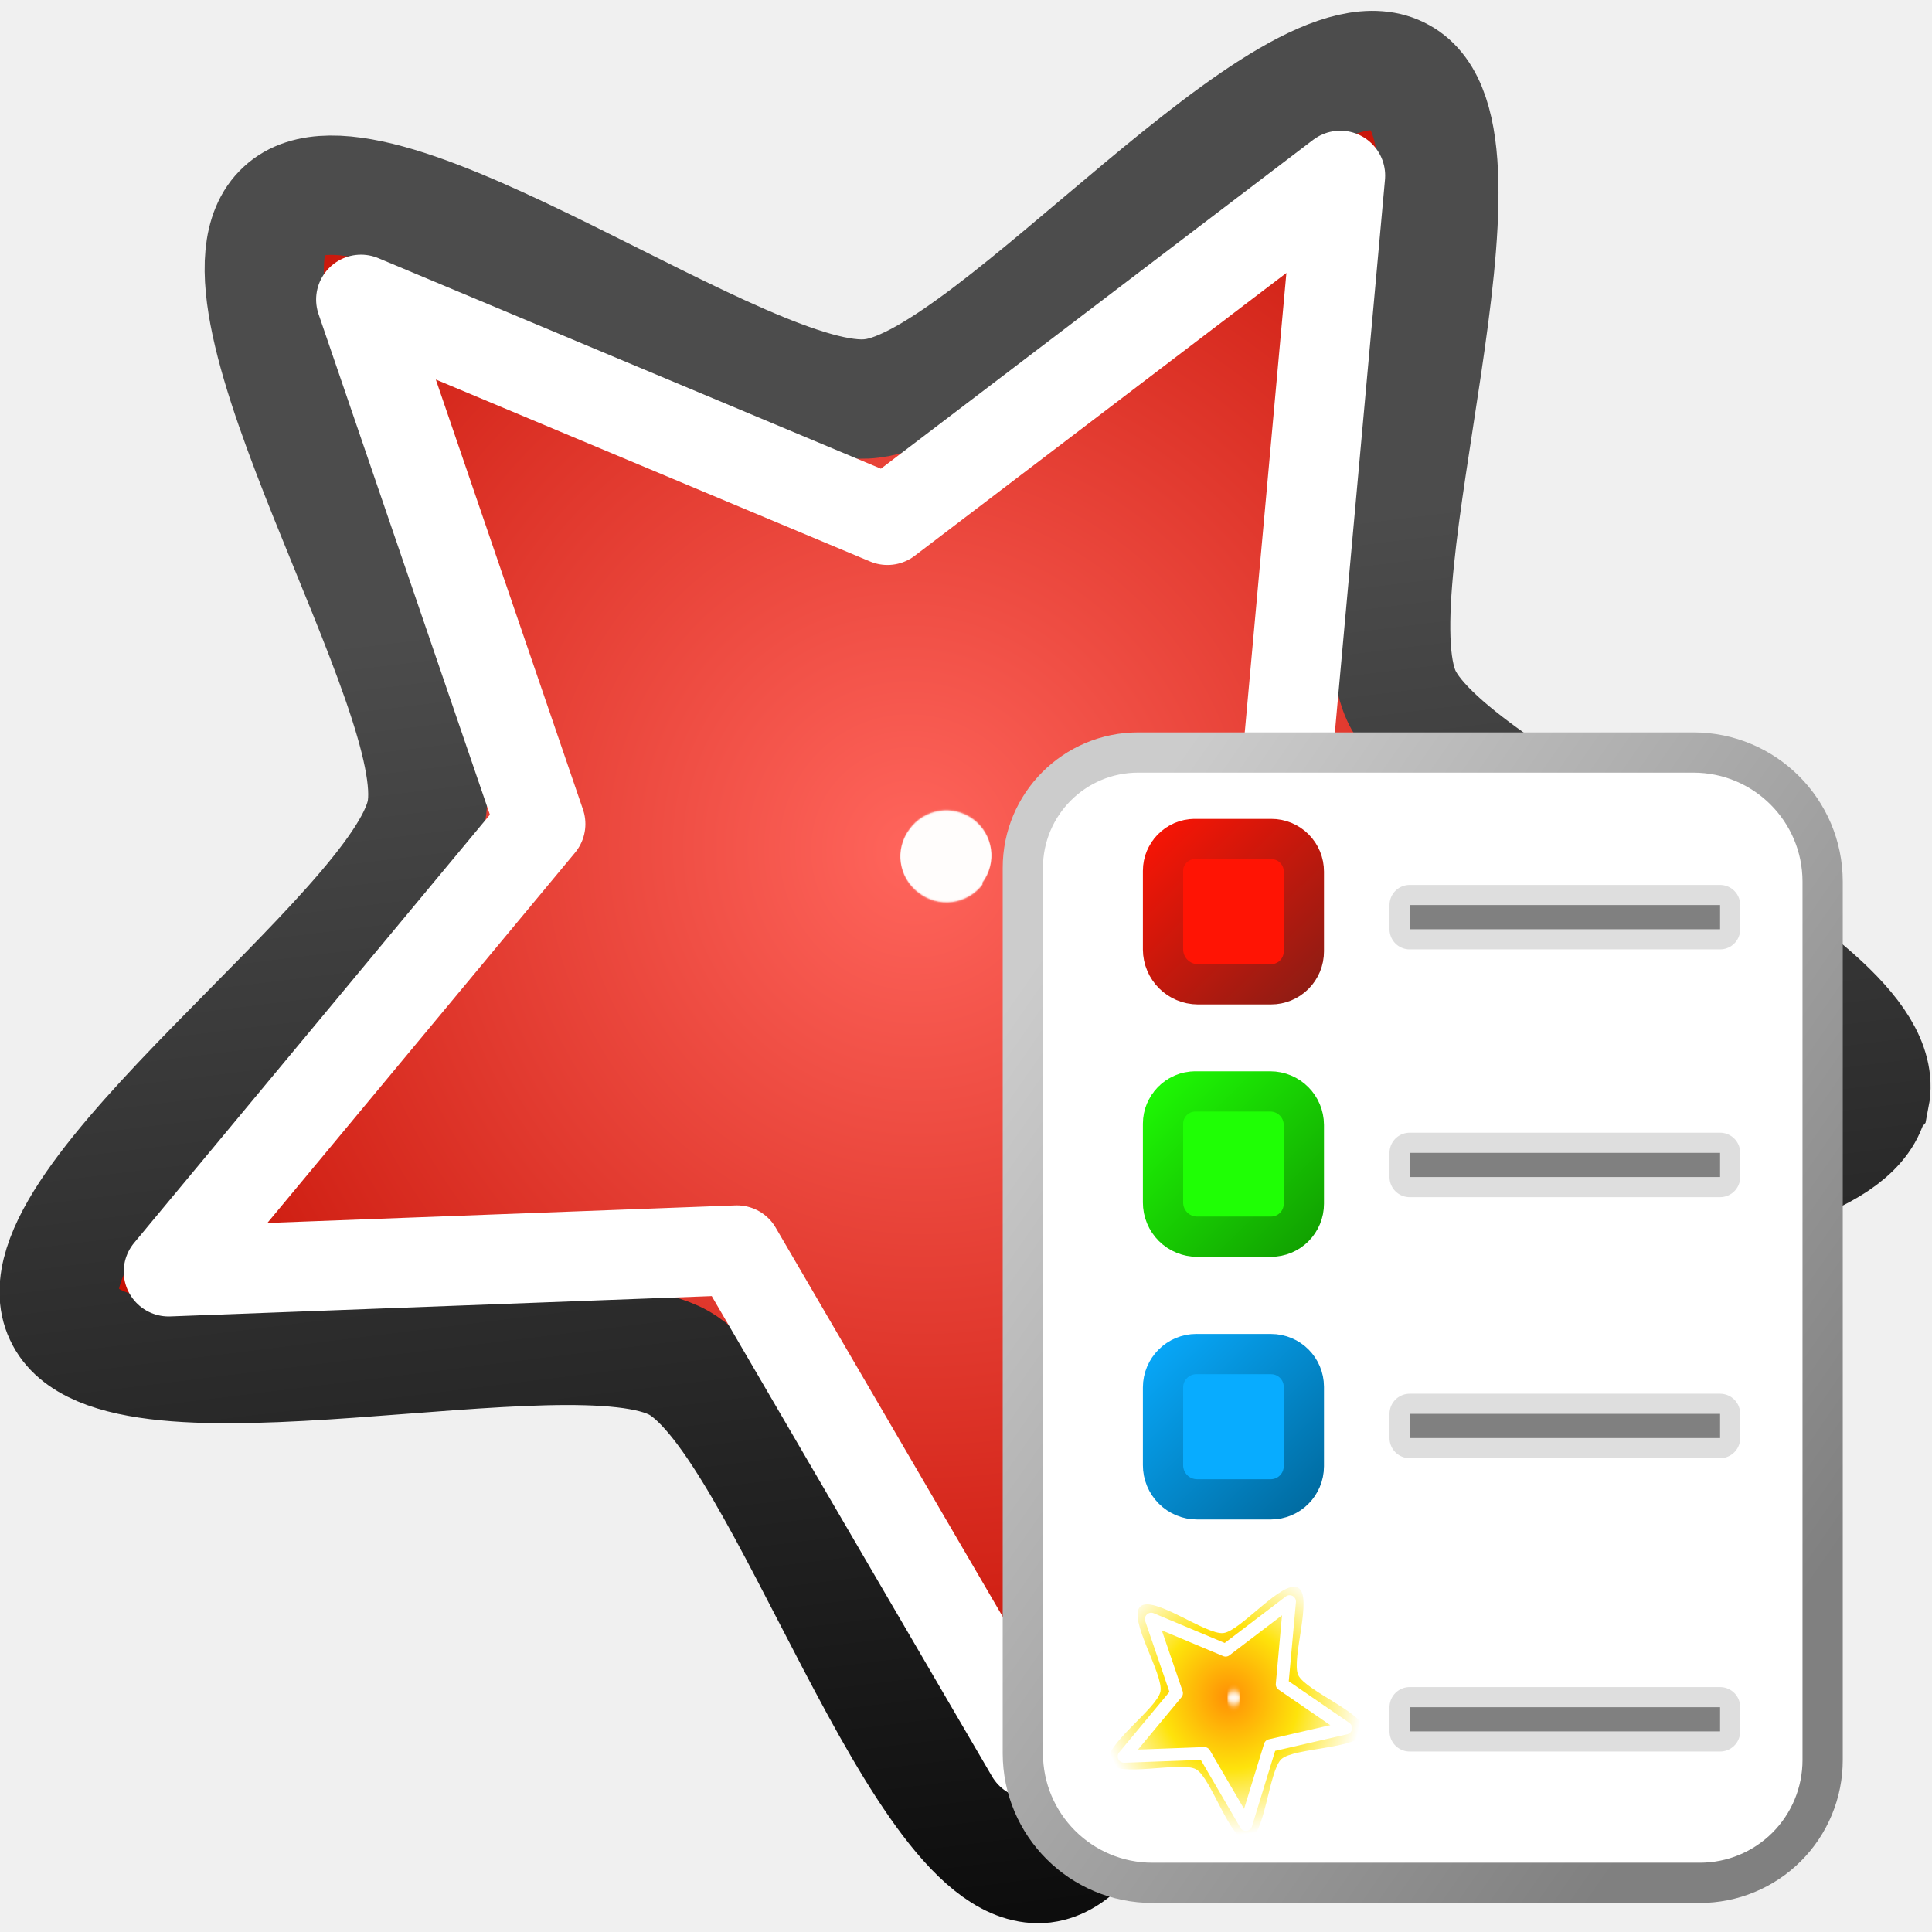
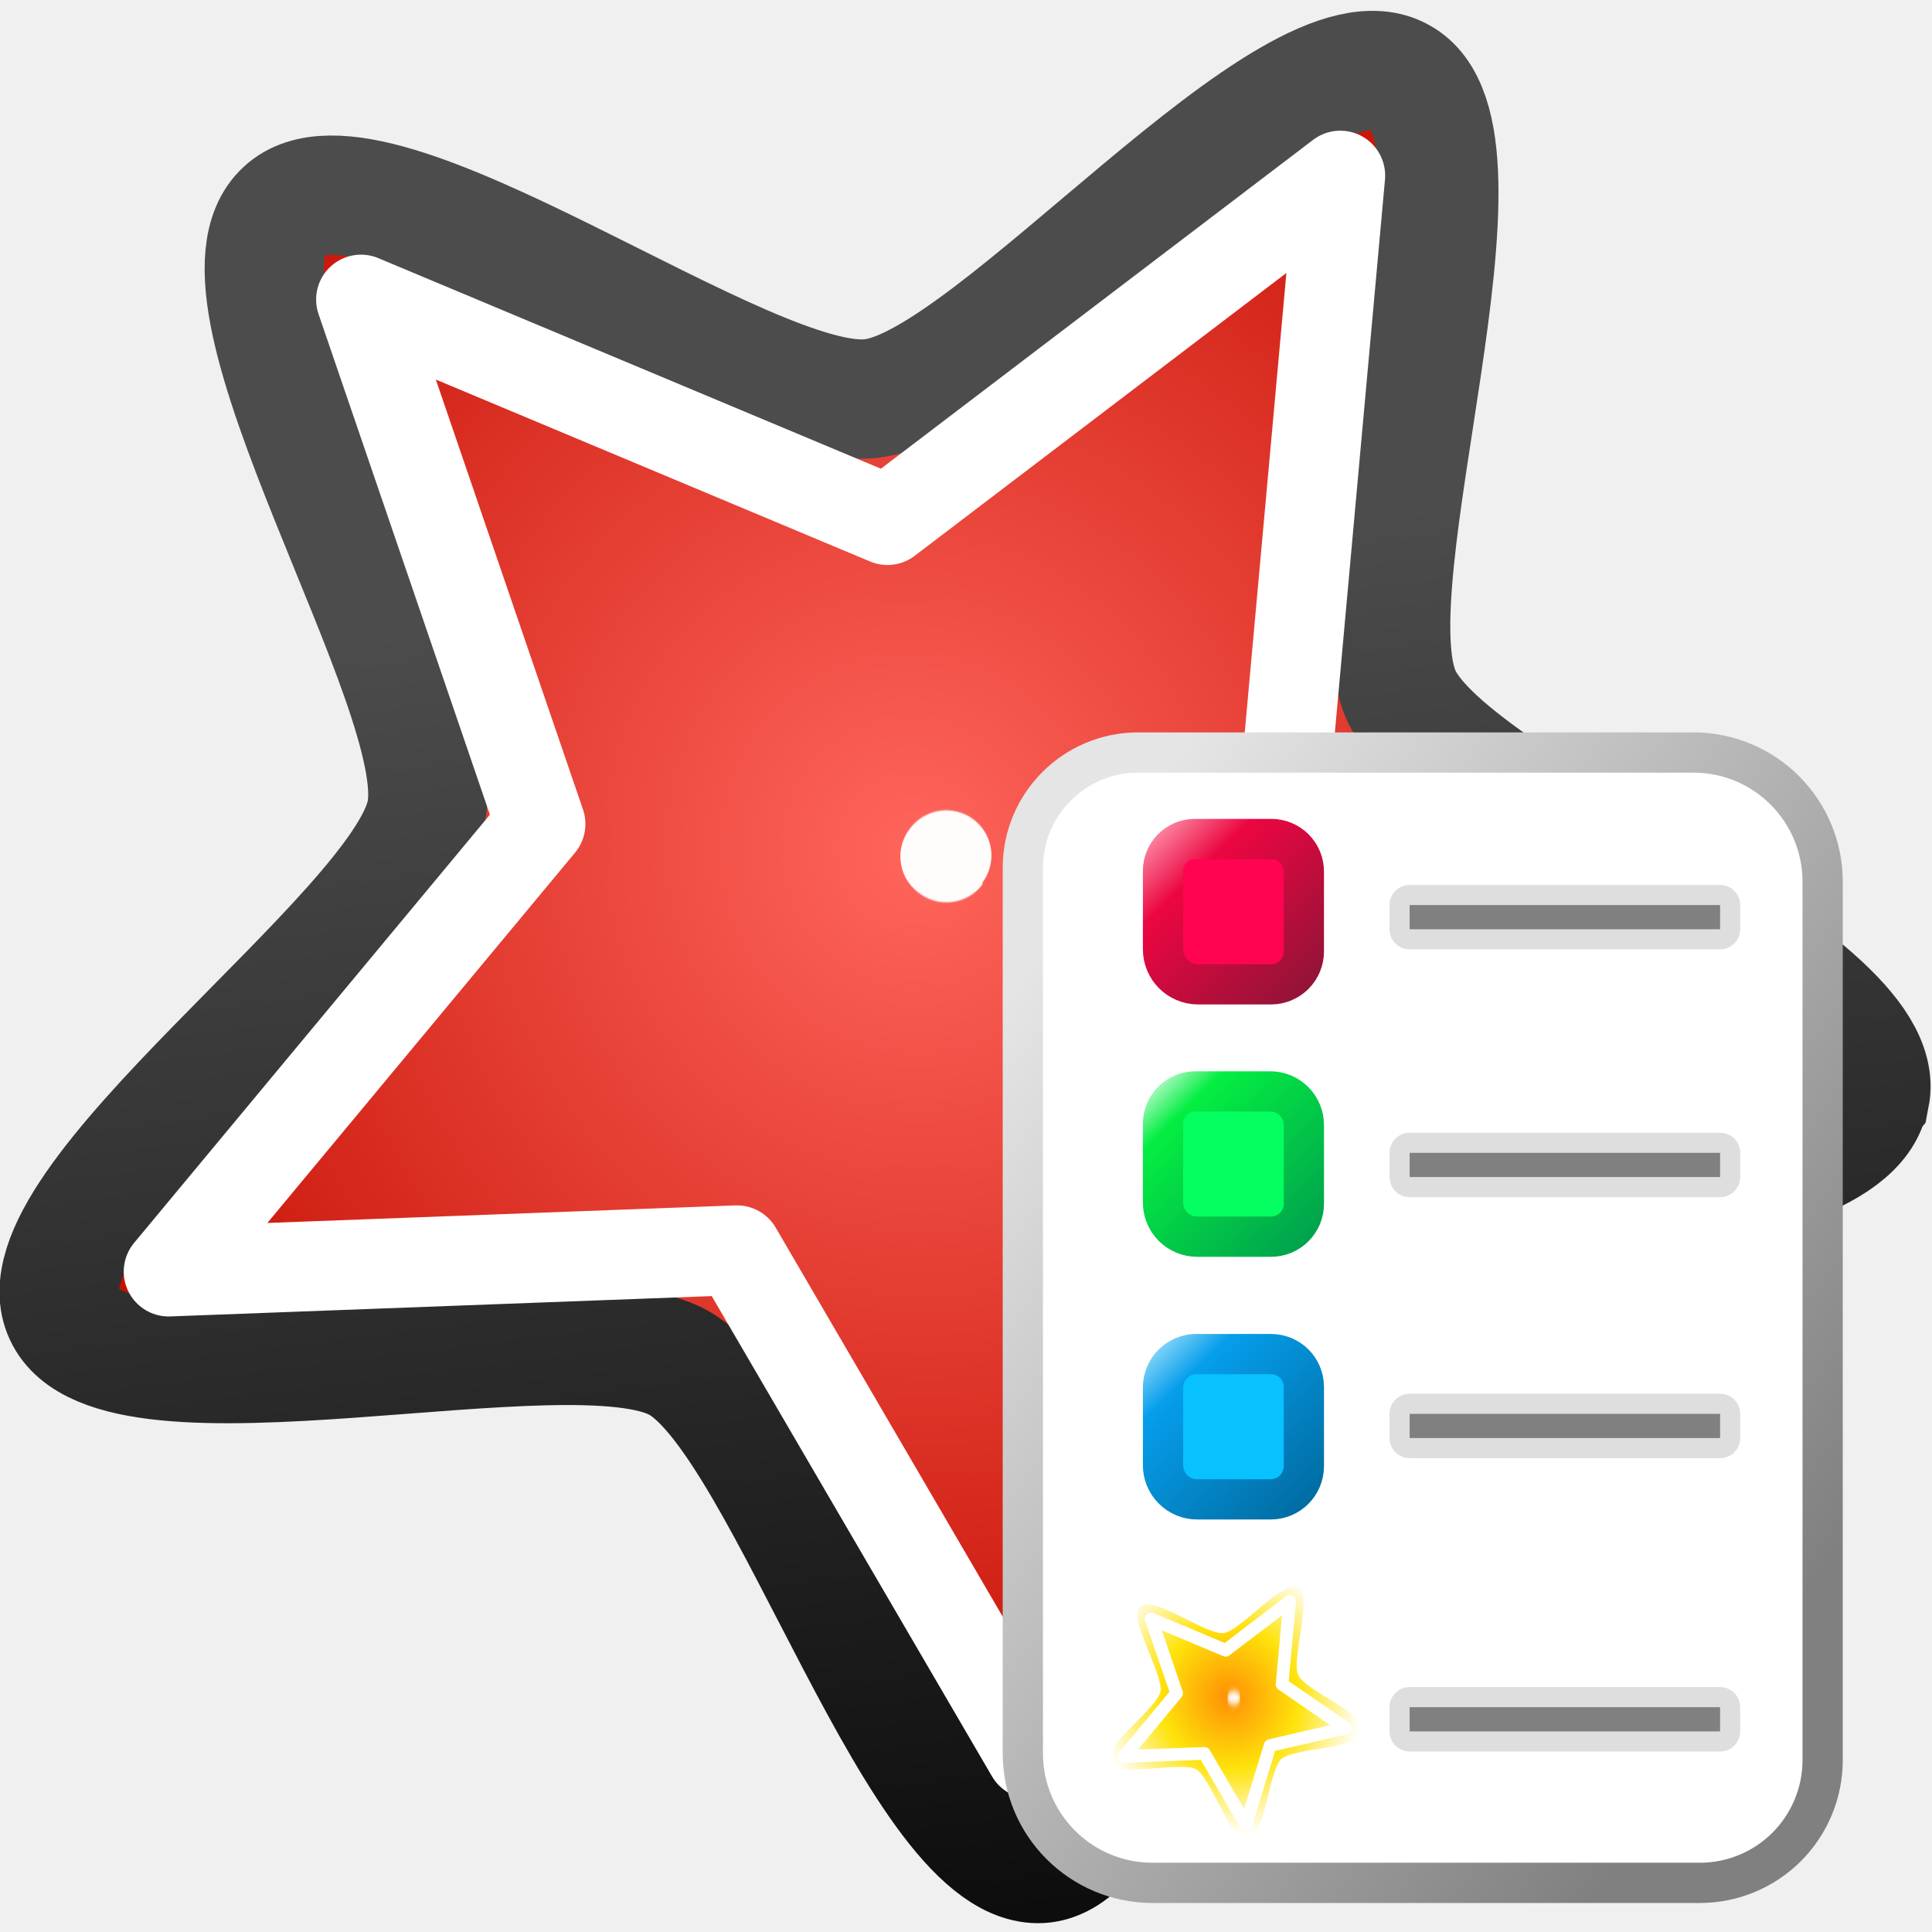
<svg xmlns="http://www.w3.org/2000/svg" xmlns:xlink="http://www.w3.org/1999/xlink" width="48" height="48">
  <defs>
-     <linearGradient id="g">
-       <stop offset="0" stop-color="#08acff" />
-       <stop offset="1" stop-color="#069" />
-     </linearGradient>
-     <linearGradient id="f">
-       <stop offset="0" stop-color="#1fff05" />
-       <stop offset="1" stop-color="#109900" />
-     </linearGradient>
-     <linearGradient id="e">
-       <stop offset="0" stop-color="#ff1404" />
-       <stop offset="1" stop-color="#861d15" />
-     </linearGradient>
    <linearGradient id="c">
-       <stop offset="0" stop-color="#ccc" />
+       <stop offset="0" stop-color="#e5e5e5" />
      <stop offset="1" stop-color="gray" />
    </linearGradient>
    <linearGradient id="a">
      <stop offset="0" stop-color="#4c4c4c" />
      <stop offset="1" stop-color="#0d0d0d" />
    </linearGradient>
    <linearGradient id="b">
      <stop offset="0" stop-color="#ff655c" />
      <stop offset="1" stop-color="#c30d00" />
    </linearGradient>
-     <linearGradient xlink:href="#c" id="F" x1="25.47" y1="24.208" x2="45.783" y2="38.346" gradientUnits="userSpaceOnUse" />
+     <linearGradient xlink:href="#c" id="G" x1="25.47" y1="24.208" x2="45.783" y2="38.346" gradientUnits="userSpaceOnUse" />
    <linearGradient id="d">
      <stop offset="0" stop-color="#ff8f05" />
      <stop offset=".522" stop-color="#fee30b" />
      <stop offset="1" stop-color="#fff" />
    </linearGradient>
-     <linearGradient xlink:href="#e" id="G" x1="28.395" y1="20.758" x2="32.894" y2="25.368" gradientUnits="userSpaceOnUse" />
-     <linearGradient xlink:href="#f" id="H" x1="28.395" y1="27.368" x2="32.894" y2="31.977" gradientUnits="userSpaceOnUse" />
-     <linearGradient xlink:href="#g" id="I" x1="28.395" y1="33.894" x2="32.894" y2="38.503" gradientUnits="userSpaceOnUse" />
-     <linearGradient xlink:href="#a" id="D" x1="5.83" x2="12.91" y1="6.7" y2="13.2" gradientUnits="userSpaceOnUse" />
-     <radialGradient xlink:href="#d" id="J" cx="7.18" cy="8.2" r="6.59" fx="7.18" fy="8.2" gradientTransform="matrix(.9 .5558 -.5314 .8606 5.08 -2.85)" gradientUnits="userSpaceOnUse" />
-     <radialGradient xlink:href="#b" id="C" cx="7.18" cy="8.2" r="6.59" fx="7.18" fy="8.2" gradientTransform="matrix(.9 .5558 -.5314 .8606 5.08 -2.85)" gradientUnits="userSpaceOnUse" />
-     <filter id="K" width="1.832" height="1.832" x="-.416" y="-.416" color-interpolation-filters="sRGB">
+     <linearGradient xlink:href="#a" id="E" x1="5.83" x2="12.91" y1="6.7" y2="13.2" gradientUnits="userSpaceOnUse" />
+     <linearGradient xlink:href="#A" id="J" x1="28.395" y1="33.894" x2="32.894" y2="38.503" gradientUnits="userSpaceOnUse" gradientTransform="translate(0 -.752)" />
+     <linearGradient id="A">
+       <stop offset="0" stop-color="#bbedff" />
+       <stop offset=".24" stop-color="#069eeb" />
+       <stop offset="1" stop-color="#069" />
+     </linearGradient>
+     <linearGradient xlink:href="#B" id="I" x1="28.395" y1="27.368" x2="32.894" y2="31.977" gradientUnits="userSpaceOnUse" gradientTransform="translate(0 -.752)" />
+     <linearGradient id="B">
+       <stop offset="0" stop-color="#fff" />
+       <stop offset=".217" stop-color="#04ee42" />
+       <stop offset="1" stop-color="#00994e" />
+     </linearGradient>
+     <linearGradient xlink:href="#C" id="H" x1="28.395" y1="20.758" x2="32.894" y2="25.368" gradientUnits="userSpaceOnUse" gradientTransform="translate(0 -.413)" />
+     <linearGradient id="C">
+       <stop offset="0" stop-color="#ffb0bf" />
+       <stop offset=".294" stop-color="#ec0641" />
+       <stop offset="1" stop-color="#861536" />
+     </linearGradient>
+     <radialGradient xlink:href="#d" id="K" cx="7.18" cy="8.2" r="6.59" fx="7.18" fy="8.2" gradientTransform="matrix(.9 .5558 -.5314 .8606 5.08 -2.85)" gradientUnits="userSpaceOnUse" />
+     <radialGradient xlink:href="#b" id="D" cx="7.18" cy="8.2" r="6.59" fx="7.18" fy="8.2" gradientTransform="matrix(.9 .5558 -.5314 .8606 5.08 -2.85)" gradientUnits="userSpaceOnUse" />
+     <filter id="L" width="1.832" height="1.832" x="-.416" y="-.416" color-interpolation-filters="sRGB">
      <feGaussianBlur stdDeviation=".13" />
    </filter>
-     <filter id="E" width="1.04" height="1.04" x="-.02" y="-.02" color-interpolation-filters="sRGB">
+     <filter id="F" width="1.04" height="1.04" x="-.02" y="-.02" color-interpolation-filters="sRGB">
      <feGaussianBlur stdDeviation=".006" />
    </filter>
    <path fill="none" stroke="#fff" d="m43.15 26.6-13.29 3.06-4.27 13.9-7.3-12.51-14.12.53 9.24-11.12L8.95 7.43l13.08 5.48 11.25-8.56-1.32 14.56Z" id="reuse-0" />
    <path fill="#fffdfc" d="M8.5 7.99a.37.37 0 0 1-.38.37.37.37 0 0 1-.37-.37.37.37 0 0 1 .37-.38.37.37 0 0 1 .37.37" id="reuse-1" />
  </defs>
-   <path fill="url(#C)" fill-rule="evenodd" stroke="url(#D)" stroke-width=".85" d="M13.51 5.1c.44.77-2.18 2.89-2.29 3.76-.1.88 1.95 3.55 1.36 4.2-.6.64-3.43-1.19-4.3-1.02-.86.17-2.76 2.95-3.56 2.58-.8-.36.07-3.62-.36-4.39S.69 8.51.8 7.63c.1-.87 3.47-1.05 4.06-1.7.6-.64.51-4.01 1.38-4.18.86-.18 2.07 2.97 2.87 3.34s3.97-.76 4.4 0z" enable-background="accumulate" overflow="visible" style="marker:none" transform="matrix(2.647 2.2616 -2.267 2.6553 22.239 -16.838)" />
+   <path fill="url(#D)" fill-rule="evenodd" stroke="url(#E)" stroke-width=".85" d="M13.51 5.1c.44.77-2.18 2.89-2.29 3.76-.1.88 1.95 3.55 1.36 4.2-.6.64-3.43-1.19-4.3-1.02-.86.17-2.76 2.95-3.56 2.58-.8-.36.07-3.62-.36-4.39S.69 8.51.8 7.63c.1-.87 3.47-1.05 4.06-1.7.6-.64.51-4.01 1.38-4.18.86-.18 2.07 2.97 2.87 3.34s3.97-.76 4.4 0z" enable-background="accumulate" overflow="visible" style="marker:none" transform="matrix(2.647 2.2616 -2.267 2.6553 22.239 -16.838)" />
  <use stroke-linejoin="round" stroke-width="2.23" enable-background="accumulate" overflow="visible" style="marker:none" transform="translate(.019 .012)" xlink:href="#reuse-0" />
-   <use fill-rule="evenodd" filter="url(#E)" transform="rotate(36.96 28.483 21.055)scale(3.0331)" style="mix-blend-mode:normal" xlink:href="#reuse-1" />
+   <use fill-rule="evenodd" filter="url(#F)" transform="rotate(36.96 28.483 21.055)scale(3.0331)" style="mix-blend-mode:normal" xlink:href="#reuse-1" />
  <g stroke-linecap="round" paint-order="markers stroke fill">
-     <path d="M28.278 19.196h13.796a2.71 2.71 45 0 1 2.709 2.708v21.824a2.55 2.55 135 0 1-2.552 2.551h-13.6a2.72 2.72 45 0 1-2.719-2.719V21.562a2.365 2.365 135 0 1 2.366-2.366z" fill="#fff" stroke="url(#F)" stroke-width="2" />
-     <path d="M29.685 21.758h1.901a.307.307 45 0 1 .308.308v1.985a.316.316 135 0 1-.317.317h-1.814a.37.37 45 0 1-.368-.368v-1.952a.29.29 135 0 1 .29-.29" transform="translate(0 -.413)" fill="#ff1404" stroke="url(#G)" stroke-width="2" stroke-linejoin="round" />
-     <path d="M29.698 28.368h1.862a.334.334 45 0 1 .334.334v1.958a.316.316 135 0 1-.317.317h-1.834a.347.347 45 0 1-.348-.348v-1.958a.303.303 135 0 1 .303-.303" transform="translate(0 -.752)" fill="#1fff05" stroke="url(#H)" stroke-width="2" stroke-linejoin="round" />
-     <path d="M29.725 34.894h1.855a.314.314 45 0 1 .314.314v1.972a.323.323 135 0 1-.323.323h-1.828a.347.347 45 0 1-.348-.348v-1.932a.33.33 135 0 1 .33-.33z" transform="translate(0 -.752)" fill="#08acff" stroke="url(#I)" stroke-width="2" stroke-linejoin="round" />
+     <path d="M28.278 19.196h13.796a2.71 2.71 45 0 1 2.709 2.708v21.824a2.55 2.55 135 0 1-2.552 2.551h-13.6a2.72 2.72 45 0 1-2.719-2.719V21.562a2.365 2.365 135 0 1 2.366-2.366z" fill="#fff" stroke="url(#G)" stroke-width="2" />
+     <path d="M29.685 21.345h1.901a.307.307 0 0 1 .308.308v1.985a.316.316 0 0 1-.317.317h-1.814a.37.37 0 0 1-.368-.368v-1.952a.29.29 0 0 1 .29-.29" fill="#ff0451" stroke="url(#H)" stroke-width="2" stroke-linejoin="round" />
+     <path d="M29.698 27.616h1.862a.334.334 0 0 1 .334.334v1.958a.316.316 0 0 1-.317.317h-1.834a.347.347 0 0 1-.348-.348v-1.958a.303.303 0 0 1 .303-.303" fill="#05ff60" stroke="url(#I)" stroke-width="2" stroke-linejoin="round" />
+     <path d="M29.725 34.142h1.855a.314.314 0 0 1 .314.314v1.972a.323.323 0 0 1-.323.323h-1.828a.347.347 0 0 1-.348-.348v-1.932a.33.33 0 0 1 .33-.33z" fill="#08c1ff" stroke="url(#J)" stroke-width="2" stroke-linejoin="round" />
    <path d="M35.022 22.486h7.713v.601h-7.713zm0 6.156h7.713v.601h-7.713zm0 6.485h7.713v.601h-7.713zm0 7.288h7.713v.601h-7.713z" fill="gray" stroke="#000" stroke-linejoin="round" stroke-opacity=".13" />
  </g>
-   <path fill="url(#J)" fill-rule="evenodd" stroke="url(#linearGradient1)" stroke-width=".85" d="M13.51 5.1c.44.77-2.18 2.89-2.29 3.76-.1.88 1.95 3.55 1.36 4.2-.6.64-3.43-1.19-4.3-1.02-.86.17-2.76 2.95-3.56 2.58-.8-.36.07-3.62-.36-4.39S.69 8.51.8 7.63c.1-.87 3.47-1.05 4.06-1.7.6-.64.51-4.01 1.38-4.18.86-.18 2.07 2.97 2.87 3.34s3.97-.76 4.4 0z" enable-background="accumulate" overflow="visible" style="marker:none" transform="matrix(.3741 .31963 -.3204 .37527 30.477 36.794)" />
+   <path fill="url(#K)" fill-rule="evenodd" stroke="url(#linearGradient1)" stroke-width=".85" d="M13.51 5.1c.44.77-2.18 2.89-2.29 3.76-.1.88 1.95 3.55 1.36 4.2-.6.64-3.43-1.19-4.3-1.02-.86.17-2.76 2.95-3.56 2.58-.8-.36.07-3.62-.36-4.39S.69 8.51.8 7.63c.1-.87 3.47-1.05 4.06-1.7.6-.64.51-4.01 1.38-4.18.86-.18 2.07 2.97 2.87 3.34s3.97-.76 4.4 0z" enable-background="accumulate" overflow="visible" style="marker:none" transform="matrix(.3741 .31963 -.3204 .37527 30.477 36.794)" />
  <use stroke-linejoin="round" stroke-width="2.23" enable-background="accumulate" overflow="visible" style="marker:none" transform="translate(27.337 39.175)scale(.14133)" xlink:href="#reuse-0" />
-   <use fill-rule="evenodd" filter="url(#K)" transform="rotate(36.96 -40.92 63.454)scale(.42867)" xlink:href="#reuse-1" />
+   <use fill-rule="evenodd" filter="url(#L)" transform="rotate(36.96 -40.92 63.454)scale(.42867)" xlink:href="#reuse-1" />
</svg>
